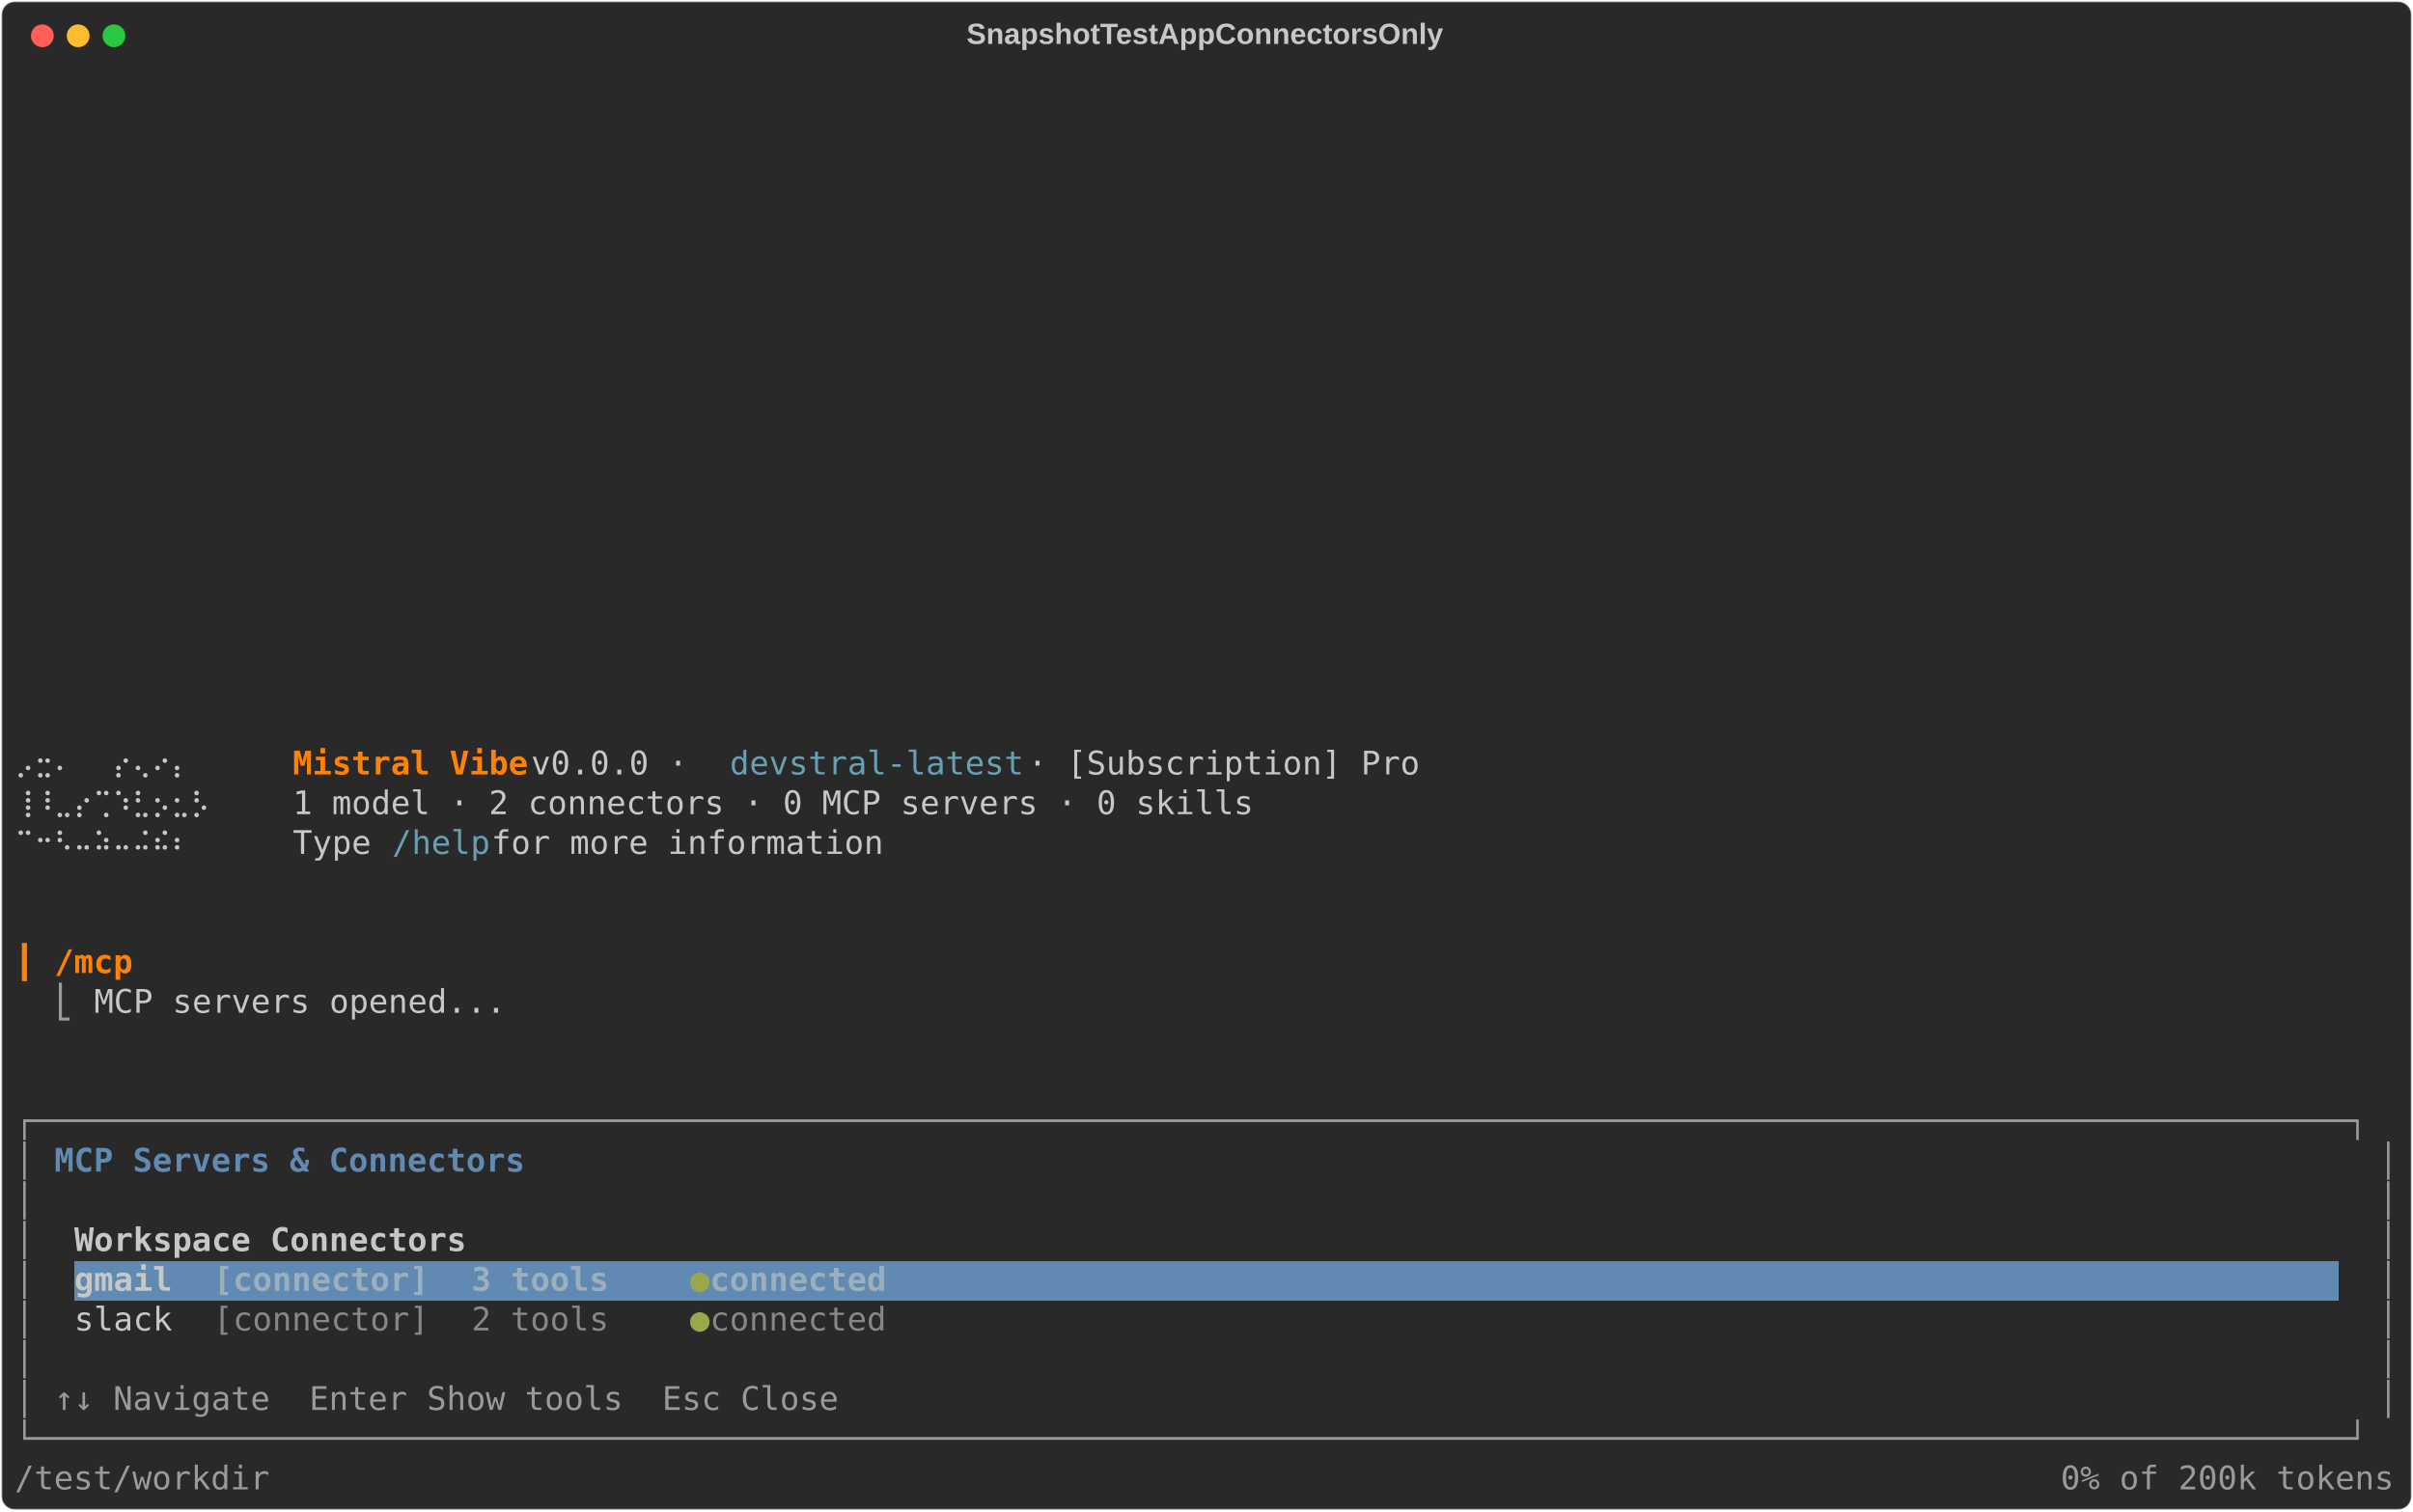
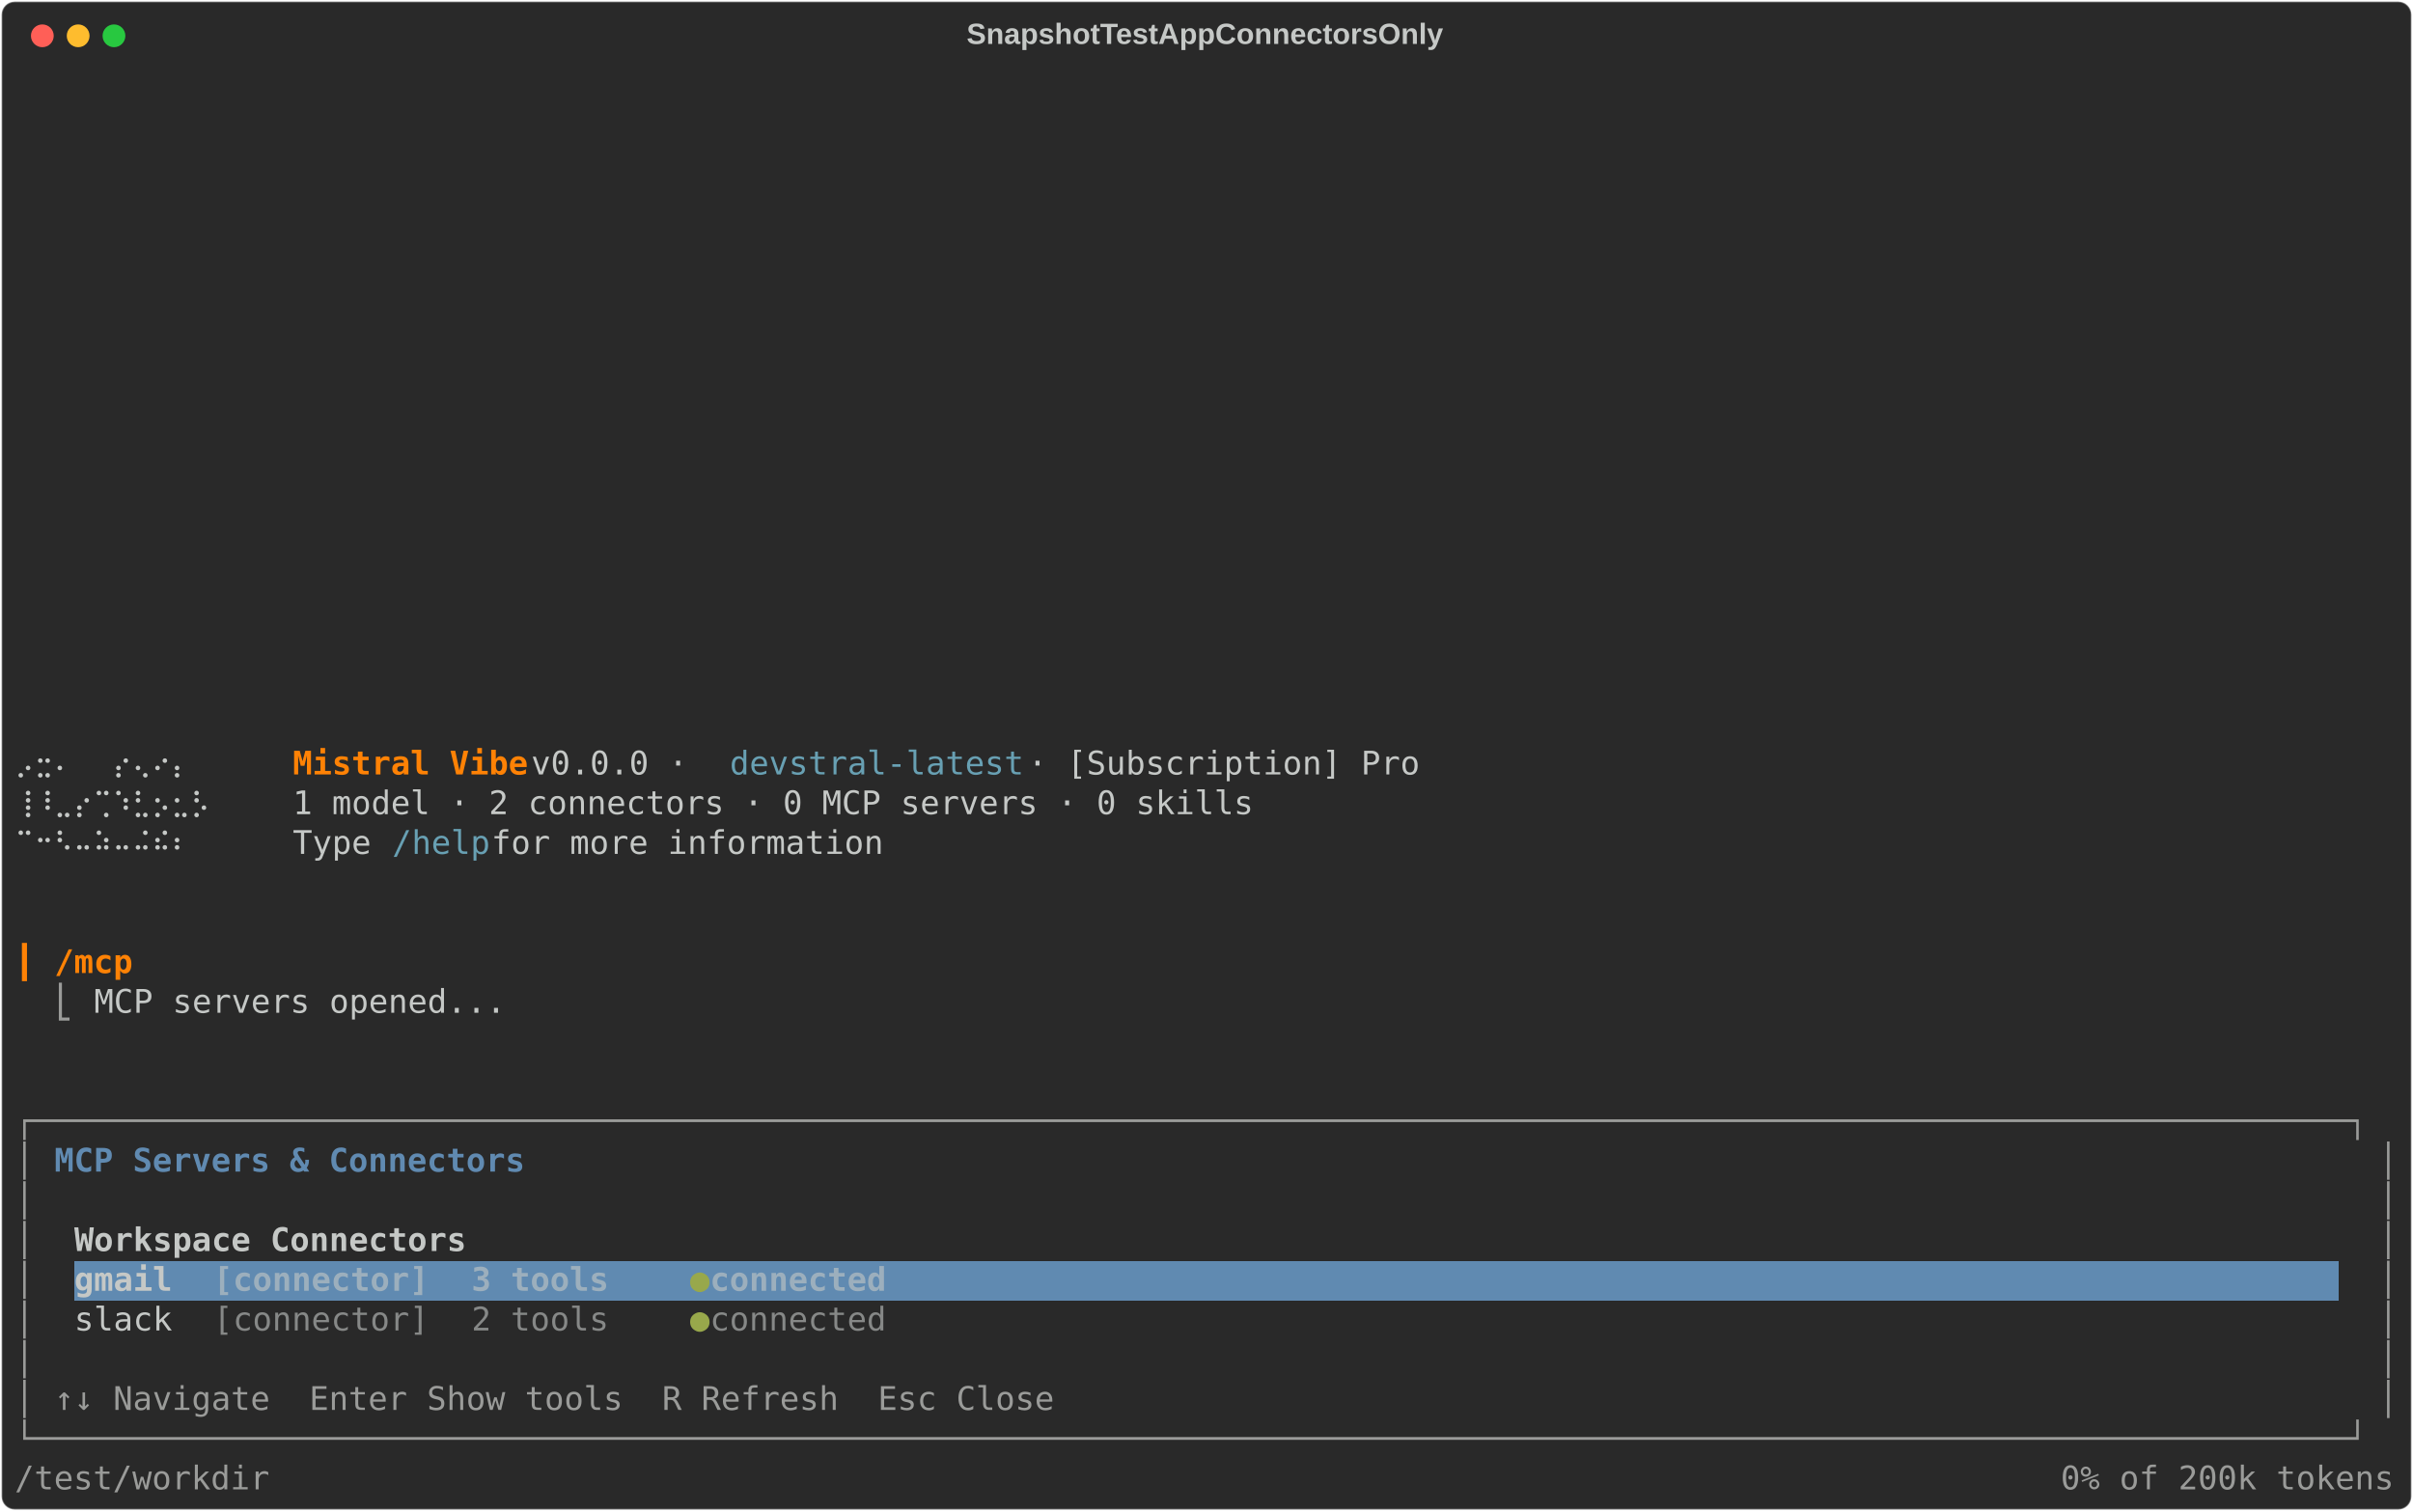
<svg xmlns="http://www.w3.org/2000/svg" class="rich-terminal" viewBox="0 0 1482 928.4">
  <style>

    @font-face {
        font-family: "Fira Code";
        src: local("FiraCode-Regular"),
                url("https://cdnjs.cloudflare.com/ajax/libs/firacode/6.2.0/woff2/FiraCode-Regular.woff2") format("woff2"),
                url("https://cdnjs.cloudflare.com/ajax/libs/firacode/6.2.0/woff/FiraCode-Regular.woff") format("woff");
        font-style: normal;
        font-weight: 400;
    }
    @font-face {
        font-family: "Fira Code";
        src: local("FiraCode-Bold"),
                url("https://cdnjs.cloudflare.com/ajax/libs/firacode/6.2.0/woff2/FiraCode-Bold.woff2") format("woff2"),
                url("https://cdnjs.cloudflare.com/ajax/libs/firacode/6.2.0/woff/FiraCode-Bold.woff") format("woff");
        font-style: bold;
        font-weight: 700;
    }

-     .terminal-matrix {
+     .terminal-4242019355-matrix {
        font-family: Fira Code, monospace;
        font-size: 20px;
        line-height: 24.4px;
        font-variant-east-asian: full-width;
    }

-     .terminal-title {
+     .terminal-4242019355-title {
        font-size: 18px;
        font-weight: bold;
        font-family: arial;
    }

-     .terminal-r1 { fill: #c5c8c6 }
- .terminal-r2 { fill: #ff8205;font-weight: bold }
- .terminal-r3 { fill: #68a0b3 }
- .terminal-r4 { fill: #ff8205 }
- .terminal-r5 { fill: #9a9b99 }
- .terminal-r6 { fill: #608ab1;font-weight: bold }
- .terminal-r7 { fill: #c5c8c6;font-weight: bold }
- .terminal-r8 { fill: #9cafbd;font-weight: bold }
- .terminal-r9 { fill: #98a84b;font-weight: bold }
- .terminal-r10 { fill: #868887 }
- .terminal-r11 { fill: #98a84b }
+     .terminal-4242019355-r1 { fill: #c5c8c6 }
+ .terminal-4242019355-r2 { fill: #ff8205;font-weight: bold }
+ .terminal-4242019355-r3 { fill: #68a0b3 }
+ .terminal-4242019355-r4 { fill: #ff8205 }
+ .terminal-4242019355-r5 { fill: #9a9b99 }
+ .terminal-4242019355-r6 { fill: #608ab1;font-weight: bold }
+ .terminal-4242019355-r7 { fill: #c5c8c6;font-weight: bold }
+ .terminal-4242019355-r8 { fill: #9cafbd;font-weight: bold }
+ .terminal-4242019355-r9 { fill: #98a84b;font-weight: bold }
+ .terminal-4242019355-r10 { fill: #868887 }
+ .terminal-4242019355-r11 { fill: #98a84b }
    </style>
  <defs>
-     <clipPath id="terminal-clip-terminal">
+     <clipPath id="terminal-4242019355-clip-terminal">
      <rect x="0" y="0" width="1463.0" height="877.4" />
    </clipPath>
-     <clipPath id="terminal-line-0">
+     <clipPath id="terminal-4242019355-line-0">
      <rect x="0" y="1.5" width="1464" height="24.65" />
    </clipPath>
-     <clipPath id="terminal-line-1">
+     <clipPath id="terminal-4242019355-line-1">
      <rect x="0" y="25.9" width="1464" height="24.65" />
    </clipPath>
-     <clipPath id="terminal-line-2">
+     <clipPath id="terminal-4242019355-line-2">
      <rect x="0" y="50.3" width="1464" height="24.65" />
    </clipPath>
-     <clipPath id="terminal-line-3">
+     <clipPath id="terminal-4242019355-line-3">
      <rect x="0" y="74.7" width="1464" height="24.65" />
    </clipPath>
-     <clipPath id="terminal-line-4">
+     <clipPath id="terminal-4242019355-line-4">
      <rect x="0" y="99.1" width="1464" height="24.65" />
    </clipPath>
-     <clipPath id="terminal-line-5">
+     <clipPath id="terminal-4242019355-line-5">
      <rect x="0" y="123.5" width="1464" height="24.65" />
    </clipPath>
-     <clipPath id="terminal-line-6">
+     <clipPath id="terminal-4242019355-line-6">
      <rect x="0" y="147.9" width="1464" height="24.65" />
    </clipPath>
-     <clipPath id="terminal-line-7">
+     <clipPath id="terminal-4242019355-line-7">
      <rect x="0" y="172.3" width="1464" height="24.65" />
    </clipPath>
-     <clipPath id="terminal-line-8">
+     <clipPath id="terminal-4242019355-line-8">
      <rect x="0" y="196.7" width="1464" height="24.65" />
    </clipPath>
-     <clipPath id="terminal-line-9">
+     <clipPath id="terminal-4242019355-line-9">
      <rect x="0" y="221.1" width="1464" height="24.65" />
    </clipPath>
-     <clipPath id="terminal-line-10">
+     <clipPath id="terminal-4242019355-line-10">
      <rect x="0" y="245.5" width="1464" height="24.65" />
    </clipPath>
-     <clipPath id="terminal-line-11">
+     <clipPath id="terminal-4242019355-line-11">
      <rect x="0" y="269.9" width="1464" height="24.65" />
    </clipPath>
-     <clipPath id="terminal-line-12">
+     <clipPath id="terminal-4242019355-line-12">
      <rect x="0" y="294.3" width="1464" height="24.65" />
    </clipPath>
-     <clipPath id="terminal-line-13">
+     <clipPath id="terminal-4242019355-line-13">
      <rect x="0" y="318.7" width="1464" height="24.65" />
    </clipPath>
-     <clipPath id="terminal-line-14">
+     <clipPath id="terminal-4242019355-line-14">
      <rect x="0" y="343.1" width="1464" height="24.65" />
    </clipPath>
-     <clipPath id="terminal-line-15">
+     <clipPath id="terminal-4242019355-line-15">
      <rect x="0" y="367.5" width="1464" height="24.65" />
    </clipPath>
-     <clipPath id="terminal-line-16">
+     <clipPath id="terminal-4242019355-line-16">
      <rect x="0" y="391.9" width="1464" height="24.65" />
    </clipPath>
-     <clipPath id="terminal-line-17">
+     <clipPath id="terminal-4242019355-line-17">
      <rect x="0" y="416.3" width="1464" height="24.65" />
    </clipPath>
-     <clipPath id="terminal-line-18">
+     <clipPath id="terminal-4242019355-line-18">
      <rect x="0" y="440.7" width="1464" height="24.65" />
    </clipPath>
-     <clipPath id="terminal-line-19">
+     <clipPath id="terminal-4242019355-line-19">
      <rect x="0" y="465.1" width="1464" height="24.65" />
    </clipPath>
-     <clipPath id="terminal-line-20">
+     <clipPath id="terminal-4242019355-line-20">
      <rect x="0" y="489.5" width="1464" height="24.65" />
    </clipPath>
-     <clipPath id="terminal-line-21">
+     <clipPath id="terminal-4242019355-line-21">
      <rect x="0" y="513.9" width="1464" height="24.65" />
    </clipPath>
-     <clipPath id="terminal-line-22">
+     <clipPath id="terminal-4242019355-line-22">
      <rect x="0" y="538.3" width="1464" height="24.65" />
    </clipPath>
-     <clipPath id="terminal-line-23">
+     <clipPath id="terminal-4242019355-line-23">
      <rect x="0" y="562.7" width="1464" height="24.65" />
    </clipPath>
-     <clipPath id="terminal-line-24">
+     <clipPath id="terminal-4242019355-line-24">
      <rect x="0" y="587.1" width="1464" height="24.65" />
    </clipPath>
-     <clipPath id="terminal-line-25">
+     <clipPath id="terminal-4242019355-line-25">
      <rect x="0" y="611.5" width="1464" height="24.65" />
    </clipPath>
-     <clipPath id="terminal-line-26">
+     <clipPath id="terminal-4242019355-line-26">
      <rect x="0" y="635.9" width="1464" height="24.65" />
    </clipPath>
-     <clipPath id="terminal-line-27">
+     <clipPath id="terminal-4242019355-line-27">
      <rect x="0" y="660.3" width="1464" height="24.65" />
    </clipPath>
-     <clipPath id="terminal-line-28">
+     <clipPath id="terminal-4242019355-line-28">
      <rect x="0" y="684.7" width="1464" height="24.65" />
    </clipPath>
-     <clipPath id="terminal-line-29">
+     <clipPath id="terminal-4242019355-line-29">
      <rect x="0" y="709.1" width="1464" height="24.65" />
    </clipPath>
-     <clipPath id="terminal-line-30">
+     <clipPath id="terminal-4242019355-line-30">
      <rect x="0" y="733.5" width="1464" height="24.65" />
    </clipPath>
-     <clipPath id="terminal-line-31">
+     <clipPath id="terminal-4242019355-line-31">
      <rect x="0" y="757.9" width="1464" height="24.65" />
    </clipPath>
-     <clipPath id="terminal-line-32">
+     <clipPath id="terminal-4242019355-line-32">
      <rect x="0" y="782.3" width="1464" height="24.65" />
    </clipPath>
-     <clipPath id="terminal-line-33">
+     <clipPath id="terminal-4242019355-line-33">
      <rect x="0" y="806.7" width="1464" height="24.65" />
    </clipPath>
-     <clipPath id="terminal-line-34">
+     <clipPath id="terminal-4242019355-line-34">
      <rect x="0" y="831.1" width="1464" height="24.65" />
    </clipPath>
  </defs>
  <rect fill="#292929" stroke="rgba(255,255,255,0.35)" stroke-width="1" x="1" y="1" width="1480" height="926.4" rx="8" />
-   <text class="terminal-title" fill="#c5c8c6" text-anchor="middle" x="740" y="27">SnapshotTestAppConnectorsOnly</text>
+   <text class="terminal-4242019355-title" fill="#c5c8c6" text-anchor="middle" x="740" y="27">SnapshotTestAppConnectorsOnly</text>
  <g transform="translate(26,22)">
    <circle cx="0" cy="0" r="7" fill="#ff5f57" />
    <circle cx="22" cy="0" r="7" fill="#febc2e" />
    <circle cx="44" cy="0" r="7" fill="#28c840" />
  </g>
-   <g transform="translate(9, 41)" clip-path="url(#terminal-clip-terminal)">
+   <g transform="translate(9, 41)" clip-path="url(#terminal-4242019355-clip-terminal)">
    <rect fill="#608ab1" x="36.6" y="733.5" width="85.4" height="24.65" shape-rendering="crispEdges" />
    <rect fill="#608ab1" x="122" y="733.5" width="158.6" height="24.65" shape-rendering="crispEdges" />
    <rect fill="#608ab1" x="280.6" y="733.5" width="109.8" height="24.65" shape-rendering="crispEdges" />
    <rect fill="#608ab1" x="390.4" y="733.5" width="24.4" height="24.65" shape-rendering="crispEdges" />
    <rect fill="#608ab1" x="414.8" y="733.5" width="12.2" height="24.65" shape-rendering="crispEdges" />
    <rect fill="#608ab1" x="427" y="733.5" width="122" height="24.65" shape-rendering="crispEdges" />
    <rect fill="#608ab1" x="549" y="733.5" width="878.4" height="24.65" shape-rendering="crispEdges" />
-     <g class="terminal-matrix">
-       <text class="terminal-r1" x="1464" y="20" textLength="12.2" clip-path="url(#terminal-line-0)">
- </text>
-       <text class="terminal-r1" x="1464" y="44.4" textLength="12.2" clip-path="url(#terminal-line-1)">
- </text>
-       <text class="terminal-r1" x="1464" y="68.8" textLength="12.2" clip-path="url(#terminal-line-2)">
- </text>
-       <text class="terminal-r1" x="1464" y="93.2" textLength="12.2" clip-path="url(#terminal-line-3)">
- </text>
-       <text class="terminal-r1" x="1464" y="117.6" textLength="12.2" clip-path="url(#terminal-line-4)">
- </text>
-       <text class="terminal-r1" x="1464" y="142" textLength="12.2" clip-path="url(#terminal-line-5)">
- </text>
-       <text class="terminal-r1" x="1464" y="166.4" textLength="12.2" clip-path="url(#terminal-line-6)">
- </text>
-       <text class="terminal-r1" x="1464" y="190.8" textLength="12.2" clip-path="url(#terminal-line-7)">
- </text>
-       <text class="terminal-r1" x="1464" y="215.2" textLength="12.2" clip-path="url(#terminal-line-8)">
- </text>
-       <text class="terminal-r1" x="1464" y="239.6" textLength="12.2" clip-path="url(#terminal-line-9)">
- </text>
-       <text class="terminal-r1" x="1464" y="264" textLength="12.2" clip-path="url(#terminal-line-10)">
- </text>
-       <text class="terminal-r1" x="1464" y="288.4" textLength="12.2" clip-path="url(#terminal-line-11)">
- </text>
-       <text class="terminal-r1" x="1464" y="312.8" textLength="12.2" clip-path="url(#terminal-line-12)">
- </text>
-       <text class="terminal-r1" x="1464" y="337.2" textLength="12.2" clip-path="url(#terminal-line-13)">
- </text>
-       <text class="terminal-r1" x="1464" y="361.6" textLength="12.2" clip-path="url(#terminal-line-14)">
- </text>
-       <text class="terminal-r1" x="1464" y="386" textLength="12.2" clip-path="url(#terminal-line-15)">
- </text>
-       <text class="terminal-r1" x="1464" y="410.4" textLength="12.2" clip-path="url(#terminal-line-16)">
- </text>
-       <text class="terminal-r1" x="0" y="434.8" textLength="134.2" clip-path="url(#terminal-line-17)">  ⡠⣒⠄  ⡔⢄⠔⡄</text>
-       <text class="terminal-r2" x="170.8" y="434.8" textLength="146.4" clip-path="url(#terminal-line-17)">Mistral Vibe</text>
-       <text class="terminal-r1" x="317.2" y="434.8" textLength="122" clip-path="url(#terminal-line-17)"> v0.0.0 · </text>
-       <text class="terminal-r3" x="439.2" y="434.8" textLength="183" clip-path="url(#terminal-line-17)">devstral-latest</text>
-       <text class="terminal-r1" x="622.2" y="434.8" textLength="256.2" clip-path="url(#terminal-line-17)"> · [Subscription] Pro</text>
-       <text class="terminal-r1" x="1464" y="434.8" textLength="12.2" clip-path="url(#terminal-line-17)">
- </text>
-       <text class="terminal-r1" x="0" y="459.2" textLength="134.2" clip-path="url(#terminal-line-18)"> ⢸⠸⣀⡔⢉⠱⣃⡢⣂⡣</text>
-       <text class="terminal-r1" x="170.8" y="459.2" textLength="597.8" clip-path="url(#terminal-line-18)">1 model · 2 connectors · 0 MCP servers · 0 skills</text>
-       <text class="terminal-r1" x="1464" y="459.2" textLength="12.2" clip-path="url(#terminal-line-18)">
- </text>
-       <text class="terminal-r1" x="0" y="483.6" textLength="134.2" clip-path="url(#terminal-line-19)">  ⠉⠒⠣⠤⠵⠤⠬⠮⠆</text>
-       <text class="terminal-r1" x="170.8" y="483.6" textLength="61" clip-path="url(#terminal-line-19)">Type </text>
-       <text class="terminal-r3" x="231.8" y="483.6" textLength="61" clip-path="url(#terminal-line-19)">/help</text>
-       <text class="terminal-r1" x="292.8" y="483.6" textLength="256.2" clip-path="url(#terminal-line-19)"> for more information</text>
-       <text class="terminal-r1" x="1464" y="483.6" textLength="12.2" clip-path="url(#terminal-line-19)">
- </text>
-       <text class="terminal-r1" x="1464" y="508" textLength="12.2" clip-path="url(#terminal-line-20)">
- </text>
-       <text class="terminal-r1" x="1464" y="532.4" textLength="12.2" clip-path="url(#terminal-line-21)">
- </text>
-       <text class="terminal-r4" x="0" y="556.8" textLength="12.2" clip-path="url(#terminal-line-22)">┃</text>
-       <text class="terminal-r2" x="24.4" y="556.8" textLength="48.8" clip-path="url(#terminal-line-22)">/mcp</text>
-       <text class="terminal-r1" x="1464" y="556.8" textLength="12.2" clip-path="url(#terminal-line-22)">
- </text>
-       <text class="terminal-r5" x="24.4" y="581.2" textLength="12.2" clip-path="url(#terminal-line-23)">⎣</text>
-       <text class="terminal-r1" x="48.8" y="581.2" textLength="256.2" clip-path="url(#terminal-line-23)">MCP servers opened...</text>
-       <text class="terminal-r1" x="1464" y="581.2" textLength="12.2" clip-path="url(#terminal-line-23)">
- </text>
-       <text class="terminal-r1" x="1464" y="605.6" textLength="12.2" clip-path="url(#terminal-line-24)">
- </text>
-       <text class="terminal-r1" x="1464" y="630" textLength="12.2" clip-path="url(#terminal-line-25)">
- </text>
-       <text class="terminal-r5" x="0" y="654.4" textLength="1464" clip-path="url(#terminal-line-26)">┌──────────────────────────────────────────────────────────────────────────────────────────────────────────────────────┐</text>
-       <text class="terminal-r1" x="1464" y="654.4" textLength="12.2" clip-path="url(#terminal-line-26)">
- </text>
-       <text class="terminal-r5" x="0" y="678.8" textLength="12.2" clip-path="url(#terminal-line-27)">│</text>
-       <text class="terminal-r6" x="24.4" y="678.8" textLength="292.8" clip-path="url(#terminal-line-27)">MCP Servers &amp; Connectors</text>
-       <text class="terminal-r5" x="1451.8" y="678.8" textLength="12.2" clip-path="url(#terminal-line-27)">│</text>
-       <text class="terminal-r1" x="1464" y="678.8" textLength="12.2" clip-path="url(#terminal-line-27)">
- </text>
-       <text class="terminal-r5" x="0" y="703.2" textLength="12.2" clip-path="url(#terminal-line-28)">│</text>
-       <text class="terminal-r5" x="1451.8" y="703.2" textLength="12.2" clip-path="url(#terminal-line-28)">│</text>
-       <text class="terminal-r1" x="1464" y="703.2" textLength="12.2" clip-path="url(#terminal-line-28)">
- </text>
-       <text class="terminal-r5" x="0" y="727.6" textLength="12.2" clip-path="url(#terminal-line-29)">│</text>
-       <text class="terminal-r7" x="36.6" y="727.6" textLength="244" clip-path="url(#terminal-line-29)">Workspace Connectors</text>
-       <text class="terminal-r5" x="1451.8" y="727.6" textLength="12.2" clip-path="url(#terminal-line-29)">│</text>
-       <text class="terminal-r1" x="1464" y="727.6" textLength="12.2" clip-path="url(#terminal-line-29)">
- </text>
-       <text class="terminal-r5" x="0" y="752" textLength="12.2" clip-path="url(#terminal-line-30)">│</text>
-       <text class="terminal-r7" x="36.6" y="752" textLength="85.4" clip-path="url(#terminal-line-30)">  gmail</text>
-       <text class="terminal-r8" x="122" y="752" textLength="158.6" clip-path="url(#terminal-line-30)">  [connector]</text>
-       <text class="terminal-r8" x="280.6" y="752" textLength="109.8" clip-path="url(#terminal-line-30)">  3 tools</text>
-       <text class="terminal-r9" x="414.8" y="752" textLength="12.2" clip-path="url(#terminal-line-30)">●</text>
-       <text class="terminal-r8" x="427" y="752" textLength="122" clip-path="url(#terminal-line-30)"> connected</text>
-       <text class="terminal-r5" x="1451.8" y="752" textLength="12.2" clip-path="url(#terminal-line-30)">│</text>
-       <text class="terminal-r1" x="1464" y="752" textLength="12.2" clip-path="url(#terminal-line-30)">
- </text>
-       <text class="terminal-r5" x="0" y="776.4" textLength="12.2" clip-path="url(#terminal-line-31)">│</text>
-       <text class="terminal-r1" x="36.6" y="776.4" textLength="85.4" clip-path="url(#terminal-line-31)">  slack</text>
-       <text class="terminal-r10" x="122" y="776.4" textLength="158.6" clip-path="url(#terminal-line-31)">  [connector]</text>
-       <text class="terminal-r10" x="280.6" y="776.4" textLength="109.8" clip-path="url(#terminal-line-31)">  2 tools</text>
-       <text class="terminal-r11" x="414.8" y="776.4" textLength="12.2" clip-path="url(#terminal-line-31)">●</text>
-       <text class="terminal-r10" x="427" y="776.4" textLength="122" clip-path="url(#terminal-line-31)"> connected</text>
-       <text class="terminal-r5" x="1451.8" y="776.4" textLength="12.2" clip-path="url(#terminal-line-31)">│</text>
-       <text class="terminal-r1" x="1464" y="776.4" textLength="12.2" clip-path="url(#terminal-line-31)">
- </text>
-       <text class="terminal-r5" x="0" y="800.8" textLength="12.2" clip-path="url(#terminal-line-32)">│</text>
-       <text class="terminal-r5" x="1451.8" y="800.8" textLength="12.2" clip-path="url(#terminal-line-32)">│</text>
-       <text class="terminal-r1" x="1464" y="800.8" textLength="12.2" clip-path="url(#terminal-line-32)">
- </text>
-       <text class="terminal-r5" x="0" y="825.2" textLength="12.2" clip-path="url(#terminal-line-33)">│</text>
-       <text class="terminal-r5" x="24.4" y="825.2" textLength="488" clip-path="url(#terminal-line-33)">↑↓ Navigate  Enter Show tools  Esc Close</text>
-       <text class="terminal-r5" x="1451.8" y="825.2" textLength="12.2" clip-path="url(#terminal-line-33)">│</text>
-       <text class="terminal-r1" x="1464" y="825.2" textLength="12.2" clip-path="url(#terminal-line-33)">
- </text>
-       <text class="terminal-r5" x="0" y="849.6" textLength="1464" clip-path="url(#terminal-line-34)">└──────────────────────────────────────────────────────────────────────────────────────────────────────────────────────┘</text>
-       <text class="terminal-r1" x="1464" y="849.6" textLength="12.2" clip-path="url(#terminal-line-34)">
- </text>
-       <text class="terminal-r5" x="0" y="874" textLength="158.6" clip-path="url(#terminal-line-35)">/test/workdir</text>
-       <text class="terminal-r5" x="1256.6" y="874" textLength="207.4" clip-path="url(#terminal-line-35)">0% of 200k tokens</text>
+     <g class="terminal-4242019355-matrix">
+       <text class="terminal-4242019355-r1" x="1464" y="20" textLength="12.2" clip-path="url(#terminal-4242019355-line-0)">
+ </text>
+       <text class="terminal-4242019355-r1" x="1464" y="44.4" textLength="12.2" clip-path="url(#terminal-4242019355-line-1)">
+ </text>
+       <text class="terminal-4242019355-r1" x="1464" y="68.8" textLength="12.2" clip-path="url(#terminal-4242019355-line-2)">
+ </text>
+       <text class="terminal-4242019355-r1" x="1464" y="93.2" textLength="12.2" clip-path="url(#terminal-4242019355-line-3)">
+ </text>
+       <text class="terminal-4242019355-r1" x="1464" y="117.6" textLength="12.2" clip-path="url(#terminal-4242019355-line-4)">
+ </text>
+       <text class="terminal-4242019355-r1" x="1464" y="142" textLength="12.2" clip-path="url(#terminal-4242019355-line-5)">
+ </text>
+       <text class="terminal-4242019355-r1" x="1464" y="166.4" textLength="12.2" clip-path="url(#terminal-4242019355-line-6)">
+ </text>
+       <text class="terminal-4242019355-r1" x="1464" y="190.8" textLength="12.2" clip-path="url(#terminal-4242019355-line-7)">
+ </text>
+       <text class="terminal-4242019355-r1" x="1464" y="215.2" textLength="12.2" clip-path="url(#terminal-4242019355-line-8)">
+ </text>
+       <text class="terminal-4242019355-r1" x="1464" y="239.6" textLength="12.2" clip-path="url(#terminal-4242019355-line-9)">
+ </text>
+       <text class="terminal-4242019355-r1" x="1464" y="264" textLength="12.2" clip-path="url(#terminal-4242019355-line-10)">
+ </text>
+       <text class="terminal-4242019355-r1" x="1464" y="288.4" textLength="12.2" clip-path="url(#terminal-4242019355-line-11)">
+ </text>
+       <text class="terminal-4242019355-r1" x="1464" y="312.8" textLength="12.2" clip-path="url(#terminal-4242019355-line-12)">
+ </text>
+       <text class="terminal-4242019355-r1" x="1464" y="337.2" textLength="12.2" clip-path="url(#terminal-4242019355-line-13)">
+ </text>
+       <text class="terminal-4242019355-r1" x="1464" y="361.6" textLength="12.2" clip-path="url(#terminal-4242019355-line-14)">
+ </text>
+       <text class="terminal-4242019355-r1" x="1464" y="386" textLength="12.2" clip-path="url(#terminal-4242019355-line-15)">
+ </text>
+       <text class="terminal-4242019355-r1" x="1464" y="410.4" textLength="12.2" clip-path="url(#terminal-4242019355-line-16)">
+ </text>
+       <text class="terminal-4242019355-r1" x="0" y="434.8" textLength="134.2" clip-path="url(#terminal-4242019355-line-17)">  ⡠⣒⠄  ⡔⢄⠔⡄</text>
+       <text class="terminal-4242019355-r2" x="170.8" y="434.8" textLength="146.4" clip-path="url(#terminal-4242019355-line-17)">Mistral Vibe</text>
+       <text class="terminal-4242019355-r1" x="317.2" y="434.8" textLength="122" clip-path="url(#terminal-4242019355-line-17)"> v0.0.0 · </text>
+       <text class="terminal-4242019355-r3" x="439.2" y="434.8" textLength="183" clip-path="url(#terminal-4242019355-line-17)">devstral-latest</text>
+       <text class="terminal-4242019355-r1" x="622.2" y="434.8" textLength="256.2" clip-path="url(#terminal-4242019355-line-17)"> · [Subscription] Pro</text>
+       <text class="terminal-4242019355-r1" x="1464" y="434.8" textLength="12.2" clip-path="url(#terminal-4242019355-line-17)">
+ </text>
+       <text class="terminal-4242019355-r1" x="0" y="459.2" textLength="134.2" clip-path="url(#terminal-4242019355-line-18)"> ⢸⠸⣀⡔⢉⠱⣃⡢⣂⡣</text>
+       <text class="terminal-4242019355-r1" x="170.8" y="459.2" textLength="597.8" clip-path="url(#terminal-4242019355-line-18)">1 model · 2 connectors · 0 MCP servers · 0 skills</text>
+       <text class="terminal-4242019355-r1" x="1464" y="459.2" textLength="12.2" clip-path="url(#terminal-4242019355-line-18)">
+ </text>
+       <text class="terminal-4242019355-r1" x="0" y="483.6" textLength="134.2" clip-path="url(#terminal-4242019355-line-19)">  ⠉⠒⠣⠤⠵⠤⠬⠮⠆</text>
+       <text class="terminal-4242019355-r1" x="170.8" y="483.6" textLength="61" clip-path="url(#terminal-4242019355-line-19)">Type </text>
+       <text class="terminal-4242019355-r3" x="231.8" y="483.6" textLength="61" clip-path="url(#terminal-4242019355-line-19)">/help</text>
+       <text class="terminal-4242019355-r1" x="292.8" y="483.6" textLength="256.2" clip-path="url(#terminal-4242019355-line-19)"> for more information</text>
+       <text class="terminal-4242019355-r1" x="1464" y="483.6" textLength="12.2" clip-path="url(#terminal-4242019355-line-19)">
+ </text>
+       <text class="terminal-4242019355-r1" x="1464" y="508" textLength="12.2" clip-path="url(#terminal-4242019355-line-20)">
+ </text>
+       <text class="terminal-4242019355-r1" x="1464" y="532.4" textLength="12.2" clip-path="url(#terminal-4242019355-line-21)">
+ </text>
+       <text class="terminal-4242019355-r4" x="0" y="556.8" textLength="12.2" clip-path="url(#terminal-4242019355-line-22)">┃</text>
+       <text class="terminal-4242019355-r2" x="24.4" y="556.8" textLength="48.8" clip-path="url(#terminal-4242019355-line-22)">/mcp</text>
+       <text class="terminal-4242019355-r1" x="1464" y="556.8" textLength="12.2" clip-path="url(#terminal-4242019355-line-22)">
+ </text>
+       <text class="terminal-4242019355-r5" x="24.4" y="581.2" textLength="12.2" clip-path="url(#terminal-4242019355-line-23)">⎣</text>
+       <text class="terminal-4242019355-r1" x="48.8" y="581.2" textLength="256.2" clip-path="url(#terminal-4242019355-line-23)">MCP servers opened...</text>
+       <text class="terminal-4242019355-r1" x="1464" y="581.2" textLength="12.2" clip-path="url(#terminal-4242019355-line-23)">
+ </text>
+       <text class="terminal-4242019355-r1" x="1464" y="605.6" textLength="12.2" clip-path="url(#terminal-4242019355-line-24)">
+ </text>
+       <text class="terminal-4242019355-r1" x="1464" y="630" textLength="12.2" clip-path="url(#terminal-4242019355-line-25)">
+ </text>
+       <text class="terminal-4242019355-r5" x="0" y="654.4" textLength="1464" clip-path="url(#terminal-4242019355-line-26)">┌──────────────────────────────────────────────────────────────────────────────────────────────────────────────────────┐</text>
+       <text class="terminal-4242019355-r1" x="1464" y="654.4" textLength="12.2" clip-path="url(#terminal-4242019355-line-26)">
+ </text>
+       <text class="terminal-4242019355-r5" x="0" y="678.8" textLength="12.2" clip-path="url(#terminal-4242019355-line-27)">│</text>
+       <text class="terminal-4242019355-r6" x="24.4" y="678.8" textLength="292.8" clip-path="url(#terminal-4242019355-line-27)">MCP Servers &amp; Connectors</text>
+       <text class="terminal-4242019355-r5" x="1451.8" y="678.8" textLength="12.2" clip-path="url(#terminal-4242019355-line-27)">│</text>
+       <text class="terminal-4242019355-r1" x="1464" y="678.8" textLength="12.2" clip-path="url(#terminal-4242019355-line-27)">
+ </text>
+       <text class="terminal-4242019355-r5" x="0" y="703.2" textLength="12.2" clip-path="url(#terminal-4242019355-line-28)">│</text>
+       <text class="terminal-4242019355-r5" x="1451.8" y="703.2" textLength="12.2" clip-path="url(#terminal-4242019355-line-28)">│</text>
+       <text class="terminal-4242019355-r1" x="1464" y="703.2" textLength="12.2" clip-path="url(#terminal-4242019355-line-28)">
+ </text>
+       <text class="terminal-4242019355-r5" x="0" y="727.6" textLength="12.2" clip-path="url(#terminal-4242019355-line-29)">│</text>
+       <text class="terminal-4242019355-r7" x="36.6" y="727.6" textLength="244" clip-path="url(#terminal-4242019355-line-29)">Workspace Connectors</text>
+       <text class="terminal-4242019355-r5" x="1451.8" y="727.6" textLength="12.2" clip-path="url(#terminal-4242019355-line-29)">│</text>
+       <text class="terminal-4242019355-r1" x="1464" y="727.6" textLength="12.2" clip-path="url(#terminal-4242019355-line-29)">
+ </text>
+       <text class="terminal-4242019355-r5" x="0" y="752" textLength="12.2" clip-path="url(#terminal-4242019355-line-30)">│</text>
+       <text class="terminal-4242019355-r7" x="36.6" y="752" textLength="85.4" clip-path="url(#terminal-4242019355-line-30)">  gmail</text>
+       <text class="terminal-4242019355-r8" x="122" y="752" textLength="158.6" clip-path="url(#terminal-4242019355-line-30)">  [connector]</text>
+       <text class="terminal-4242019355-r8" x="280.6" y="752" textLength="109.8" clip-path="url(#terminal-4242019355-line-30)">  3 tools</text>
+       <text class="terminal-4242019355-r9" x="414.8" y="752" textLength="12.2" clip-path="url(#terminal-4242019355-line-30)">●</text>
+       <text class="terminal-4242019355-r8" x="427" y="752" textLength="122" clip-path="url(#terminal-4242019355-line-30)"> connected</text>
+       <text class="terminal-4242019355-r5" x="1451.8" y="752" textLength="12.2" clip-path="url(#terminal-4242019355-line-30)">│</text>
+       <text class="terminal-4242019355-r1" x="1464" y="752" textLength="12.2" clip-path="url(#terminal-4242019355-line-30)">
+ </text>
+       <text class="terminal-4242019355-r5" x="0" y="776.4" textLength="12.2" clip-path="url(#terminal-4242019355-line-31)">│</text>
+       <text class="terminal-4242019355-r1" x="36.6" y="776.4" textLength="85.4" clip-path="url(#terminal-4242019355-line-31)">  slack</text>
+       <text class="terminal-4242019355-r10" x="122" y="776.4" textLength="158.6" clip-path="url(#terminal-4242019355-line-31)">  [connector]</text>
+       <text class="terminal-4242019355-r10" x="280.6" y="776.4" textLength="109.8" clip-path="url(#terminal-4242019355-line-31)">  2 tools</text>
+       <text class="terminal-4242019355-r11" x="414.8" y="776.4" textLength="12.2" clip-path="url(#terminal-4242019355-line-31)">●</text>
+       <text class="terminal-4242019355-r10" x="427" y="776.4" textLength="122" clip-path="url(#terminal-4242019355-line-31)"> connected</text>
+       <text class="terminal-4242019355-r5" x="1451.8" y="776.4" textLength="12.2" clip-path="url(#terminal-4242019355-line-31)">│</text>
+       <text class="terminal-4242019355-r1" x="1464" y="776.4" textLength="12.2" clip-path="url(#terminal-4242019355-line-31)">
+ </text>
+       <text class="terminal-4242019355-r5" x="0" y="800.8" textLength="12.2" clip-path="url(#terminal-4242019355-line-32)">│</text>
+       <text class="terminal-4242019355-r5" x="1451.8" y="800.8" textLength="12.2" clip-path="url(#terminal-4242019355-line-32)">│</text>
+       <text class="terminal-4242019355-r1" x="1464" y="800.8" textLength="12.2" clip-path="url(#terminal-4242019355-line-32)">
+ </text>
+       <text class="terminal-4242019355-r5" x="0" y="825.2" textLength="12.2" clip-path="url(#terminal-4242019355-line-33)">│</text>
+       <text class="terminal-4242019355-r5" x="24.4" y="825.2" textLength="622.2" clip-path="url(#terminal-4242019355-line-33)">↑↓ Navigate  Enter Show tools  R Refresh  Esc Close</text>
+       <text class="terminal-4242019355-r5" x="1451.8" y="825.2" textLength="12.2" clip-path="url(#terminal-4242019355-line-33)">│</text>
+       <text class="terminal-4242019355-r1" x="1464" y="825.2" textLength="12.2" clip-path="url(#terminal-4242019355-line-33)">
+ </text>
+       <text class="terminal-4242019355-r5" x="0" y="849.6" textLength="1464" clip-path="url(#terminal-4242019355-line-34)">└──────────────────────────────────────────────────────────────────────────────────────────────────────────────────────┘</text>
+       <text class="terminal-4242019355-r1" x="1464" y="849.6" textLength="12.2" clip-path="url(#terminal-4242019355-line-34)">
+ </text>
+       <text class="terminal-4242019355-r5" x="0" y="874" textLength="158.6" clip-path="url(#terminal-4242019355-line-35)">/test/workdir</text>
+       <text class="terminal-4242019355-r5" x="1256.6" y="874" textLength="207.4" clip-path="url(#terminal-4242019355-line-35)">0% of 200k tokens</text>
    </g>
  </g>
</svg>
